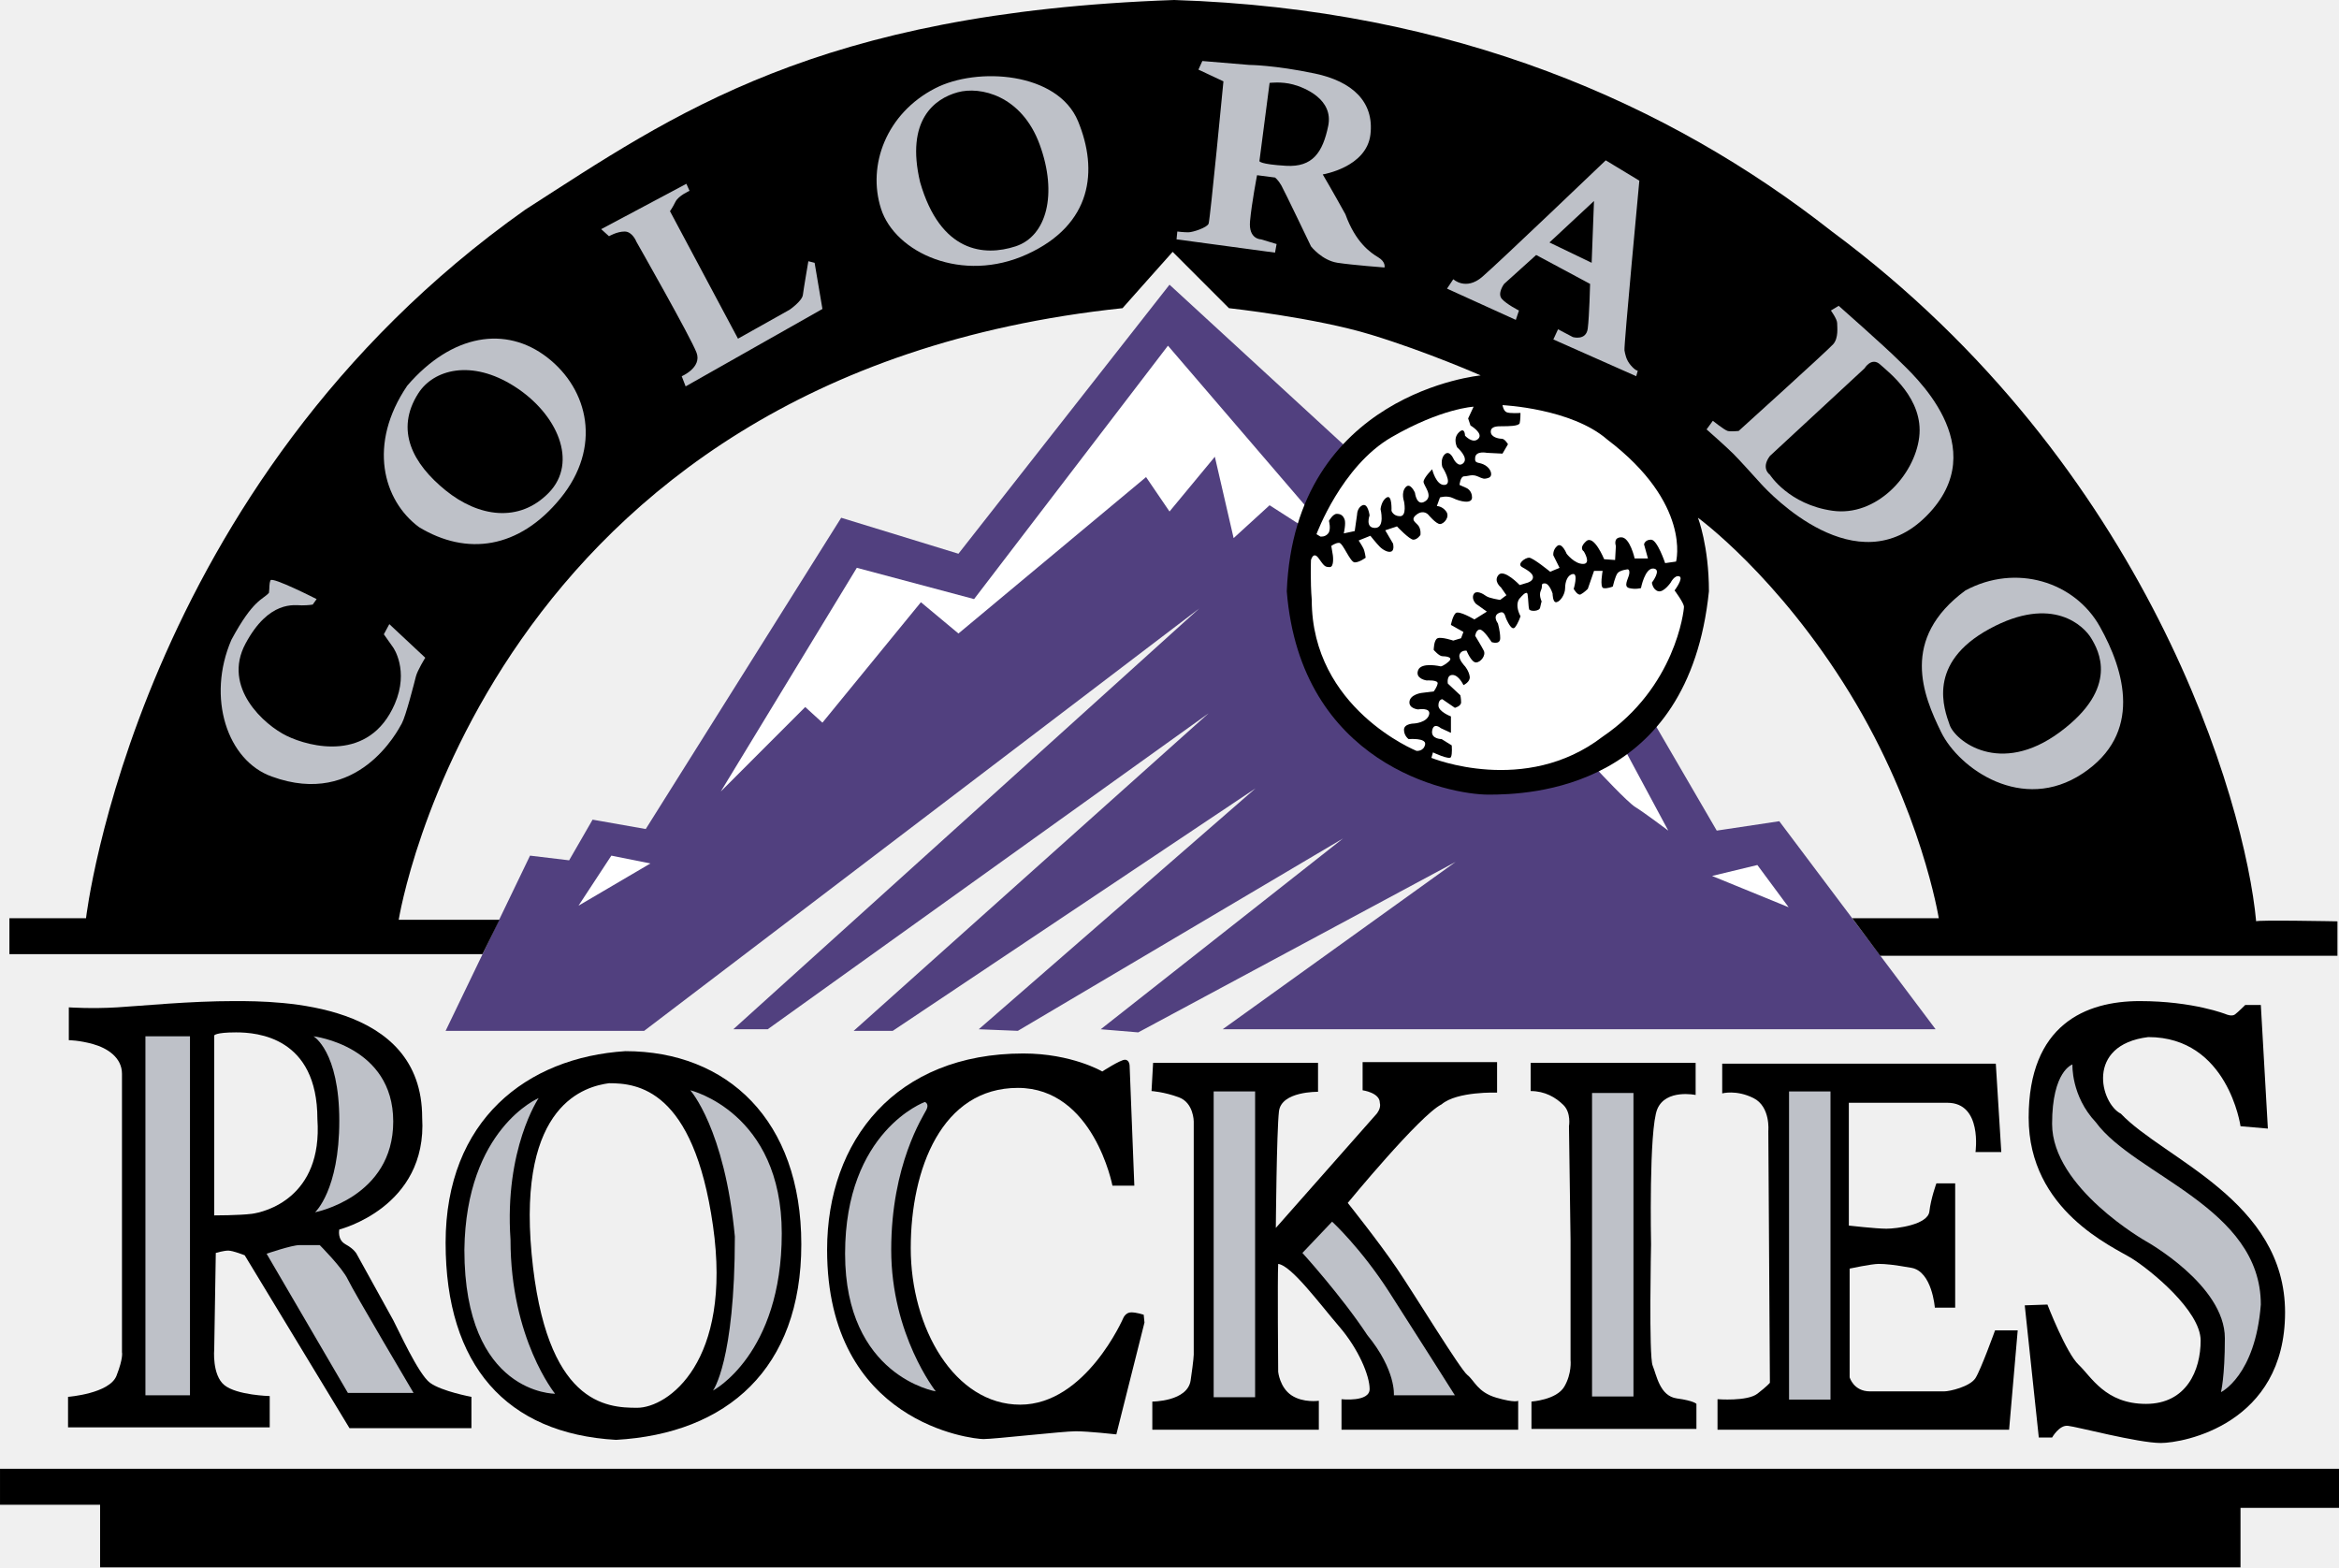
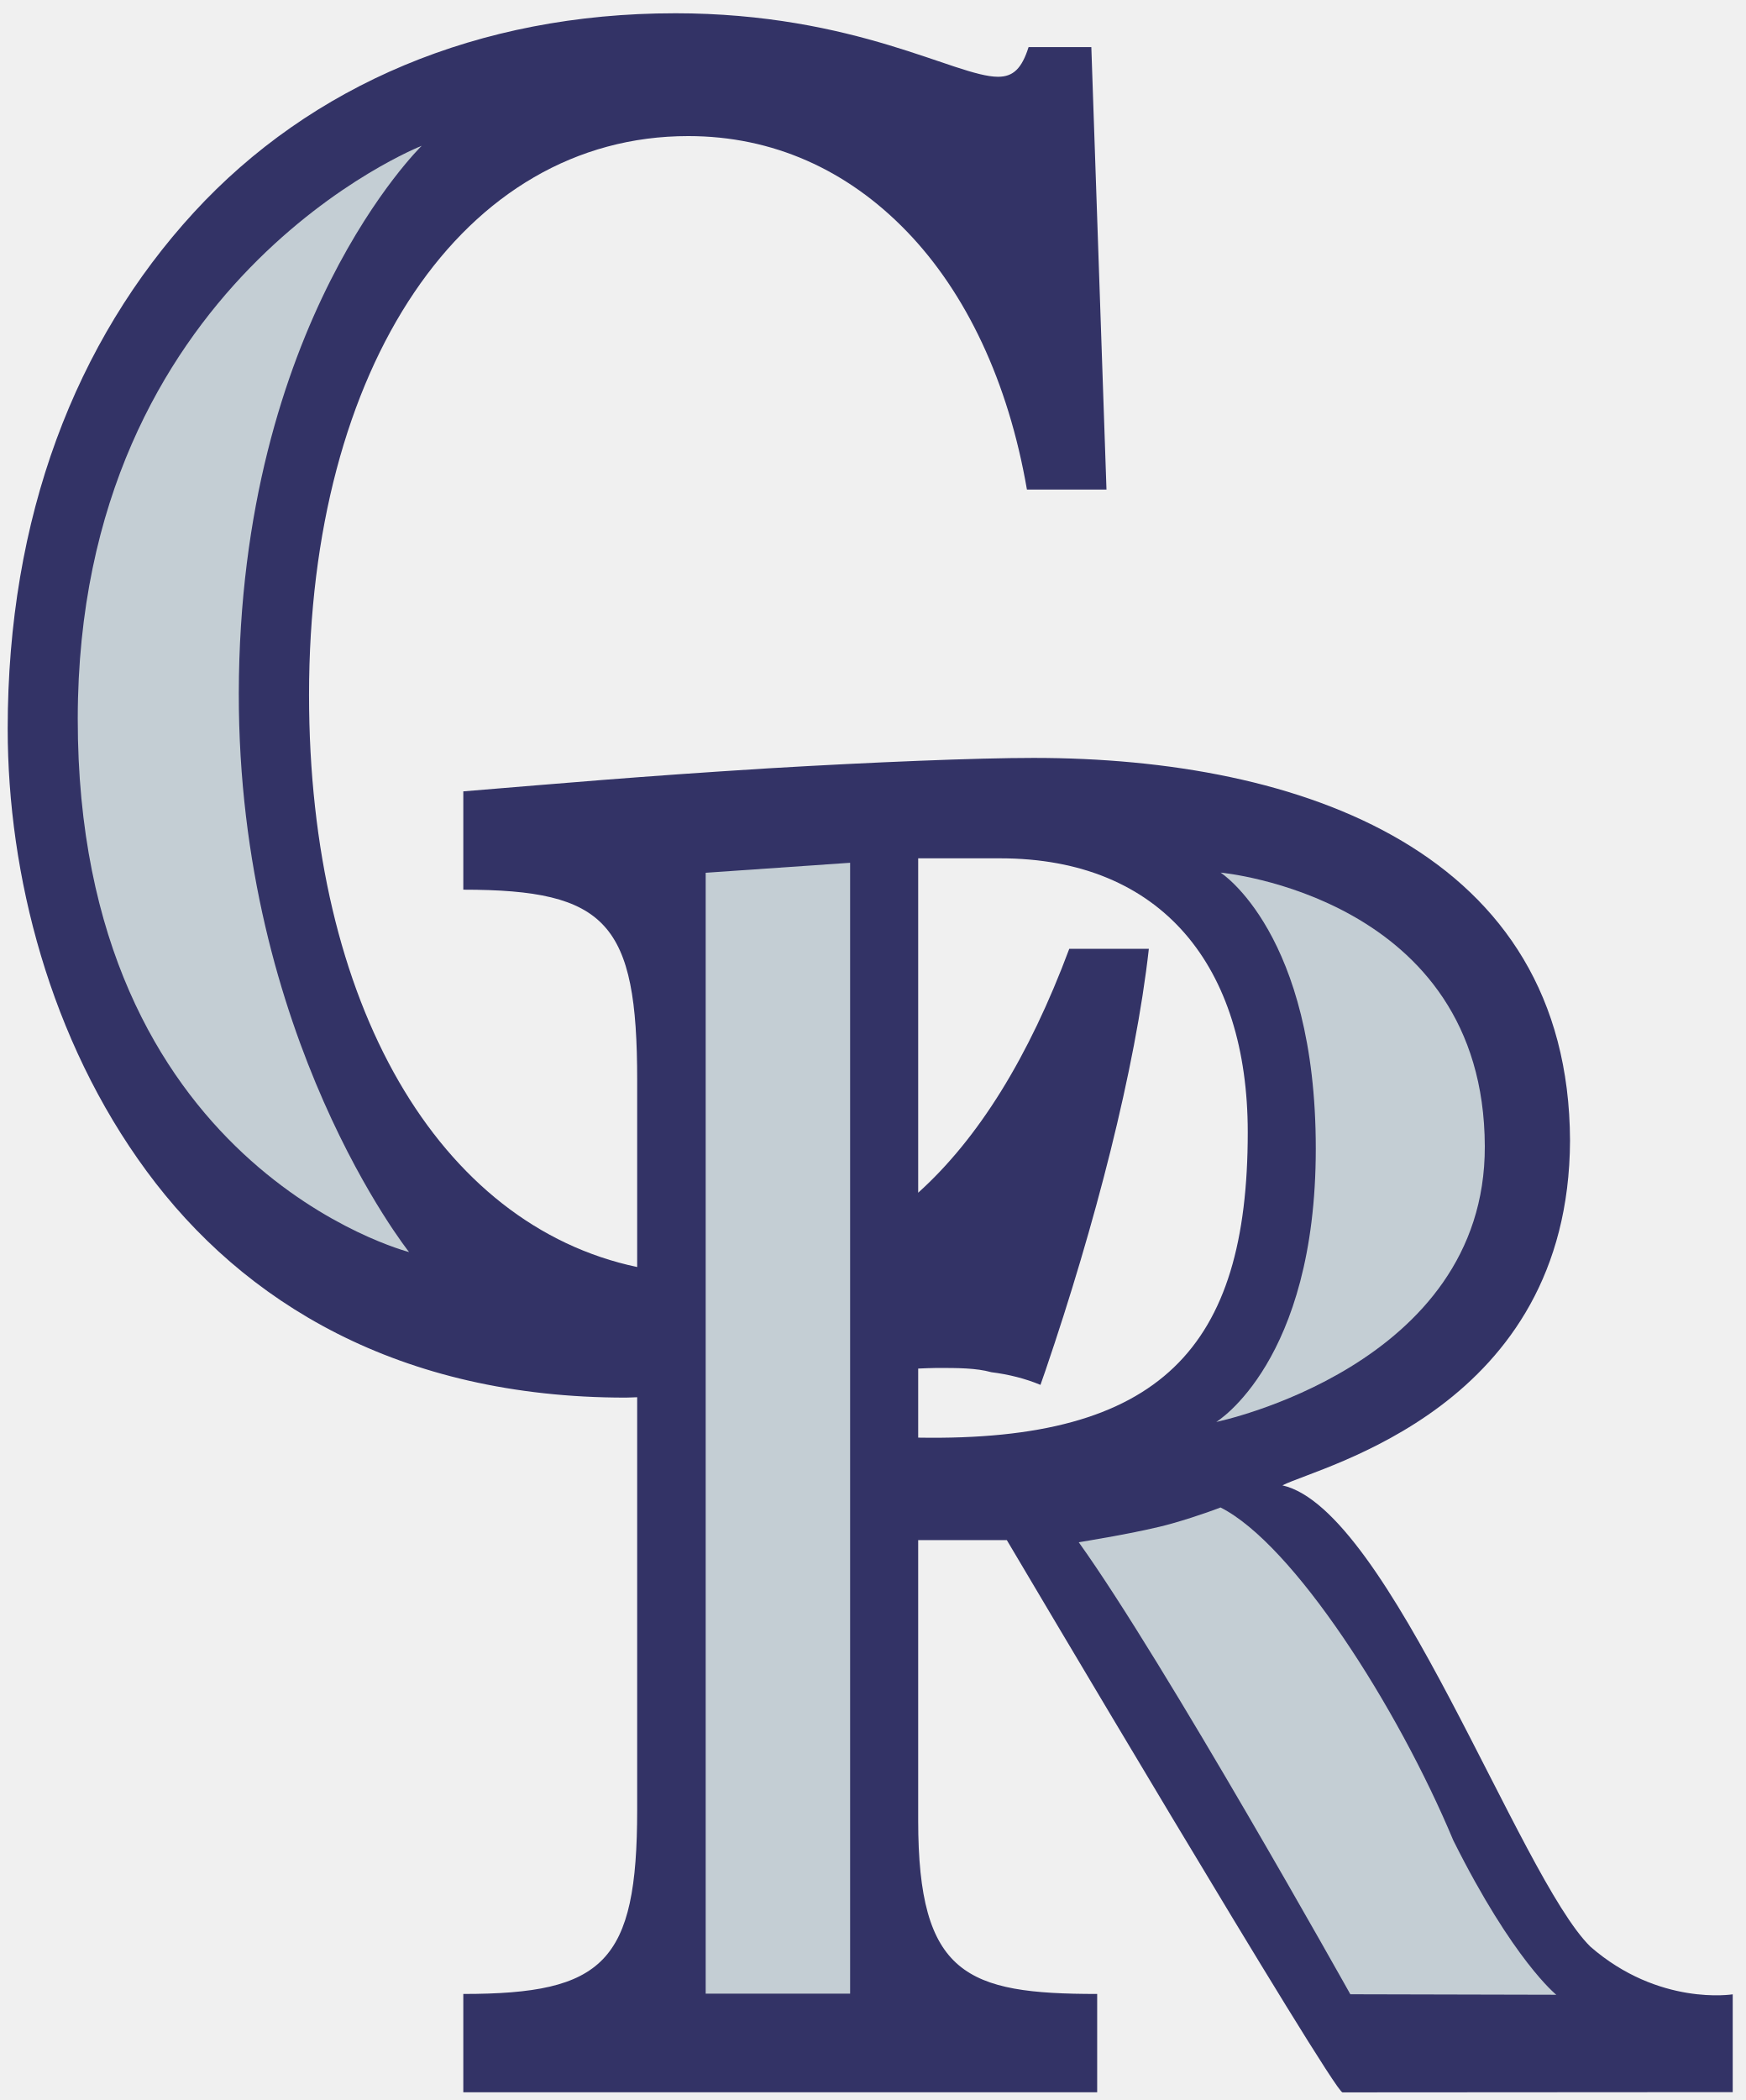
- <svg xmlns="http://www.w3.org/2000/svg" width="101.865mm" height="68.262mm" viewBox="0 0 101.865 68.262" version="1.1" id="svg8">
-   <defs id="defs2">
-     <clipPath id="clipPath26" clipPathUnits="userSpaceOnUse">
-       <path id="path24" d="M 0,800 H 1280 V 0 H 0 Z" />
-     </clipPath>
-   </defs>
-   <g id="layer1" transform="translate(1151.845,236.5284)">
-     <g id="g201" transform="matrix(0.5478269,0,0,0.5480995,-1153.397,-253.958)" style="clip-rule:evenodd;fill-rule:evenodd">
-       <path id="path143" d="m 44.97,99.789 -6.712,13.922 h 15.785 l 44.125,-33.56 -37.04,33.435 h 2.735 L 98.914,88.479 70.699,113.711 h 3.107 l 28.837,-19.267 -22.001,19.142 3.108,0.125 25.854,-15.289 -19.267,15.164 2.983,0.248 25.231,-13.547 -18.52,13.299 h 56.678 L 144.281,97.055 139.309,97.801 134.461,89.473 109.604,67.1 95.806,54.422 79.026,75.8 69.705,72.941 54.168,97.676 49.942,96.93 l -1.864,3.232 z" style="fill:#51407f" />
-       <path id="path145" d="m 60.134,94.693 10.813,-17.774 9.322,2.486 15.413,-20.136 11.111,12.939 -0.496,1.367 -2.535,-1.628 -2.86,2.611 -1.492,-6.464 -3.604,4.351 -1.864,-2.736 -14.916,12.43 -2.983,-2.486 -7.83,9.571 -1.367,-1.243 z m 75.321,3.108 -3.285,-6.114 -2.297,1.346 c 0,0 2.352,2.53 2.973,2.903 0.621,0.373 2.609,1.865 2.609,1.865 z" style="fill:#ffffff" />
-       <path id="path147" d="m 152.303,107.744 h 36.35 v -2.734 c 0,0 -6.463,-0.125 -6.463,0 C 181.309,95.466 173.626,68.832 148.448,50.18 135.565,40.062 118.444,32.507 96.179,31.8 67.716,32.794 56.405,40.873 44.597,48.455 13.648,70.332 9.671,104.762 9.671,104.762 h -6.09 v 2.857 h 37.608 l 1.354,-2.734 H 34.53 c 0,0 6.836,-43.254 57.547,-48.598 -0.125,0.124 3.978,-4.475 3.978,-4.475 l 4.475,4.475 c 0,0 6.836,0.745 11.311,2.113 4.475,1.367 8.701,3.231 8.701,3.231 0,0 -14.783,1.377 -15.414,17.153 1.102,13.724 12.803,16.158 16.035,16.158 3.23,0 15.908,-0.373 17.525,-16.158 0,-3.604 -0.871,-5.842 -0.871,-5.842 0,0 6.34,4.599 12.057,13.921 5.719,9.323 7.086,17.899 7.086,17.899 h -6.877 z m -27.785,10.752 v -2.238 h 13.113 v 2.549 c 0,0 -2.361,-0.498 -3.045,1.117 -0.684,1.617 -0.498,10.752 -0.498,10.752 0,0 -0.186,8.887 0.125,9.633 0.311,0.746 0.559,2.424 1.926,2.611 1.367,0.186 1.555,0.434 1.555,0.434 v 1.988 H 124.58 v -2.174 c 0,0 1.988,-0.125 2.609,-1.182 0.621,-1.057 0.498,-2.113 0.498,-2.113 v -9.508 l -0.125,-9.074 c 0,0 0.188,-1.057 -0.434,-1.678 -0.622,-0.621 -1.491,-1.117 -2.61,-1.117 z m -71.966,-3.17 c 8.08,0 13.983,5.469 13.983,15.35 0,9.881 -5.903,15.039 -14.729,15.537 -8.7,-0.498 -13.548,-5.904 -13.548,-15.66 0,-9.758 6.464,-14.731 14.294,-15.227 z m -7.458,16.096 c 1.119,11.994 5.966,12.242 8.39,12.242 2.424,0 7.582,-3.604 6.028,-14.479 -1.554,-10.877 -6.028,-11.312 -8.266,-11.312 -1.801,0.25 -7.27,1.555 -6.152,13.549 z" />
-       <path id="path149" d="m 24.275,142.732 v 2.486 H 8.242 v -2.424 c 0,0 3.293,-0.248 3.853,-1.678 0.559,-1.43 0.435,-1.865 0.435,-1.865 v -22.123 c 0,-1.307 -1.181,-2.051 -2.3,-2.363 -1.118,-0.311 -1.926,-0.311 -1.926,-0.311 v -2.609 c 0,0 1.802,0.125 3.853,0 2.051,-0.125 5.718,-0.498 9.322,-0.498 3.605,0 14.916,0.062 14.916,9.26 0.435,7.146 -6.588,8.889 -6.588,8.889 0,0 -0.186,0.807 0.498,1.18 0.683,0.373 0.87,0.746 0.87,0.746 0,0 2.548,4.598 2.92,5.283 0.373,0.684 1.989,4.287 2.921,4.971 0.933,0.684 3.294,1.119 3.294,1.119 v 2.486 h -9.695 l -8.328,-13.734 c 0,0 -0.932,-0.373 -1.305,-0.373 -0.373,0 -0.994,0.186 -0.994,0.186 l -0.125,7.645 c 0,0 -0.187,2.051 0.808,2.859 0.995,0.806 3.604,0.868 3.604,0.868 z m -1.429,-14.48 c 0.994,-0.125 5.655,-1.242 5.22,-7.52 0,-6.525 -4.785,-6.898 -6.463,-6.898 -1.678,0 -1.74,0.248 -1.74,0.248 v 14.295 c 0,0 1.989,0 2.983,-0.125 z" />
-       <path id="path151" d="m 54.541,100.41 -3.107,-0.621 -2.611,3.977 z m 84.395,0.994 3.603,-0.869 2.486,3.356 z M 122.279,63.993 c 0,0 5.471,0.249 8.328,2.734 6.713,5.096 5.469,9.695 5.469,9.695 l -0.869,0.124 c 0,0 -0.621,-1.864 -1.119,-1.864 -0.496,0 -0.559,0.373 -0.559,0.373 l 0.311,1.119 h -1.057 c 0,0 -0.373,-1.678 -1.057,-1.678 -0.684,0 -0.436,0.684 -0.436,0.684 l -0.061,1.118 -0.871,-0.062 c 0,0 -0.809,-1.989 -1.43,-1.429 -0.621,0.56 -0.186,0.808 -0.186,0.808 0,0 0.621,0.995 -0.062,0.995 -0.683,0 -1.305,-0.808 -1.305,-0.808 0,0 -0.373,-0.932 -0.746,-0.621 -0.373,0.311 -0.311,0.745 -0.311,0.745 l 0.496,0.995 -0.746,0.311 c 0,0 -1.365,-1.119 -1.678,-1.119 -0.311,0 -0.994,0.497 -0.559,0.746 0.435,0.249 0.871,0.497 0.871,0.808 0,0.311 -0.436,0.435 -0.436,0.435 l -0.623,0.186 c 0,0 -1.242,-1.305 -1.678,-0.808 -0.434,0.497 0.188,0.994 0.188,0.994 l 0.436,0.622 -0.498,0.373 c 0,0 -0.869,-0.125 -1.119,-0.311 -0.248,-0.187 -0.807,-0.498 -0.994,-0.125 -0.186,0.374 0.188,0.746 0.188,0.746 l 0.869,0.621 -0.994,0.622 c 0,0 -1.242,-0.746 -1.492,-0.497 -0.248,0.249 -0.373,0.933 -0.373,0.933 l 0.996,0.559 -0.188,0.497 -0.621,0.187 c 0,0 -0.932,-0.311 -1.242,-0.187 -0.31,0.124 -0.311,0.932 -0.311,0.932 0,0 0.434,0.497 0.682,0.497 0.25,0 0.934,0.062 0.498,0.435 -0.436,0.373 -0.621,0.373 -0.621,0.373 0,0 -1.555,-0.373 -1.803,0.311 -0.248,0.684 0.684,0.808 0.684,0.808 0,0 0.932,-0.062 0.871,0.249 -0.062,0.311 -0.311,0.621 -0.311,0.621 l -0.996,0.125 c 0,0 -0.869,0.124 -0.932,0.684 -0.062,0.559 0.684,0.622 0.684,0.622 0,0 1.057,-0.187 0.871,0.435 -0.188,0.622 -1.182,0.684 -1.182,0.684 0,0 -0.809,0 -0.809,0.497 0,0.497 0.373,0.745 0.373,0.745 0,0 1.43,-0.124 1.305,0.436 -0.123,0.56 -0.684,0.497 -0.684,0.497 0,0 -8.326,-3.356 -8.326,-11.994 -0.125,-1.492 -0.062,-3.17 -0.062,-3.17 0,0 0.186,-0.746 0.621,-0.124 0.436,0.621 0.498,0.684 0.871,0.684 0.371,0 0.248,-0.933 0.248,-0.933 l -0.125,-0.745 c 0,0 0.311,-0.249 0.621,-0.249 0.312,0 0.871,1.554 1.244,1.554 0.373,0 0.869,-0.373 0.869,-0.373 0,0 -0.062,-0.498 -0.186,-0.746 -0.125,-0.249 -0.373,-0.622 -0.373,-0.622 l 0.932,-0.373 c 0,0 0.498,0.622 0.746,0.87 0.248,0.249 0.684,0.498 0.932,0.373 0.248,-0.124 0.125,-0.621 0.125,-0.621 l -0.621,-1.057 0.932,-0.311 c 0,0 0.994,1.056 1.305,1.056 0.311,0 0.559,-0.373 0.559,-0.373 0,0 0.062,-0.373 -0.123,-0.684 -0.188,-0.311 -0.746,-0.498 -0.188,-0.932 0.561,-0.435 0.934,0 0.934,0 0,0 0.621,0.746 0.932,0.746 0.311,0 0.809,-0.56 0.498,-0.994 -0.312,-0.436 -0.746,-0.436 -0.746,-0.436 l 0.248,-0.684 c 0,0 0.559,-0.186 1.057,0.062 0.498,0.249 1.492,0.498 1.492,-0.062 0,-0.559 -0.436,-0.746 -0.436,-0.746 l -0.559,-0.249 c 0,0 0.061,-0.684 0.371,-0.684 0.312,0 0.623,-0.187 1.057,0 0.436,0.187 0.498,0.249 0.871,0.124 0.373,-0.124 0.248,-0.684 -0.248,-0.994 -0.498,-0.311 -0.871,-0.062 -0.809,-0.622 0.062,-0.56 0.932,-0.373 0.932,-0.373 l 1.242,0.062 0.436,-0.746 c 0,0 -0.248,-0.436 -0.496,-0.436 -0.25,0 -0.871,-0.124 -0.871,-0.559 0,-0.435 0.498,-0.435 0.932,-0.435 0.436,0 1.307,0 1.367,-0.249 0.062,-0.249 0.062,-0.808 0.062,-0.808 0,0 -0.869,0.062 -1.117,-0.062 -0.248,-0.122 -0.311,-0.557 -0.311,-0.557 z" style="fill:#ffffff" />
-       <path id="path153" d="m 14.394,114.145 h 3.542 v 28.525 h -3.542 z m 13.361,0 c 0,0 6.339,0.746 6.339,6.773 0,6.029 -6.215,7.209 -6.215,7.209 0,0 1.927,-1.738 1.927,-7.27 0,-5.532 -2.051,-6.712 -2.051,-6.712 z m -3.728,17.277 c 0,0 1.989,-0.684 2.61,-0.684 h 1.615 c 0,0 1.803,1.803 2.237,2.734 0.436,0.932 5.221,9.012 5.221,9.012 h -5.22 z m 21.627,-12.367 c 0,0 -2.734,4.039 -2.237,11.248 0,7.893 3.542,12.244 3.542,12.244 0,0 -7.209,0.061 -7.209,-11.436 0.124,-9.632 5.904,-12.056 5.904,-12.056 z m 12.056,-0.621 c 0,0 7.271,1.74 7.271,11.373 0,9.633 -5.469,12.49 -5.469,12.49 0,0 1.74,-2.299 1.74,-12.242 -0.807,-8.576 -3.542,-11.621 -3.542,-11.621 z" style="fill:#bec1c8" />
-       <path id="path155" d="m 2.834,148.512 h 185.943 v 3.107 h -7.83 v 4.725 H 10.79 v -4.973 H 2.834 Z m 65.751,-17.401 c 0,-8.701 5.469,-15.6 15.6,-15.6 3.853,0 6.276,1.43 6.276,1.43 0,0 1.429,-0.932 1.802,-0.932 0.373,0 0.373,0.496 0.373,0.496 l 0.373,9.51 h -1.74 c 0,0 -1.491,-7.77 -7.52,-7.77 -6.029,0 -8.514,6.402 -8.514,12.74 0,6.34 3.479,12.43 8.7,12.43 5.221,0 8.203,-6.898 8.203,-6.898 0,0 0.187,-0.436 0.622,-0.436 0.435,0 0.994,0.188 0.994,0.188 l 0.062,0.621 -2.237,8.887 c 0,0 -2.237,-0.248 -3.231,-0.248 -0.995,0 -6.463,0.621 -7.333,0.621 -0.87,0 -12.43,-1.242 -12.43,-15.039 z" />
-       <path id="path157" d="m 73.682,131.111 c 0,6.773 3.542,11.248 3.542,11.248 0,0 -7.209,-1.18 -7.209,-10.938 0,-9.758 6.339,-12.057 6.339,-12.057 0,0 0.373,0.125 0.125,0.621 -0.249,0.499 -2.797,4.353 -2.797,11.126 z m 55.714,-12.461 h 3.293 v 24.114 h -3.293 z" style="fill:#bec1c8" />
-       <path id="path159" d="m 94.376,118.496 0.125,-2.238 h 13.112 v 2.299 c 0,0 -2.92,-0.061 -3.107,1.555 -0.186,1.615 -0.248,9.26 -0.248,9.26 l 8.018,-9.074 c 0,0 0.373,-0.434 0.248,-0.869 0,-0.809 -1.367,-0.994 -1.367,-0.994 v -2.238 h 10.689 v 2.424 c 0,0 -3.17,-0.123 -4.412,0.932 -1.74,0.871 -7.459,7.832 -7.459,7.832 0,0 2.486,3.107 3.916,5.221 1.43,2.111 5.033,8.016 5.594,8.451 0.559,0.436 0.807,1.367 2.299,1.803 1.492,0.434 1.74,0.248 1.74,0.248 v 2.299 h -14.045 v -2.424 c 0,0 2.236,0.248 2.236,-0.807 0,-1.057 -0.869,-3.17 -2.424,-4.973 -1.553,-1.803 -3.791,-4.848 -4.846,-4.971 -0.062,1.117 0,8.576 0,8.576 0,0 0.123,1.242 1.055,1.863 0.934,0.621 2.176,0.436 2.176,0.436 v 2.299 H 94.439 v -2.236 c 0,0 2.795,0 3.045,-1.678 0.248,-1.678 0.248,-2.051 0.248,-2.051 V 120.92 c 0,0 0,-1.49 -1.181,-1.926 -1.18,-0.437 -2.175,-0.498 -2.175,-0.498 z m 45.368,0.186 v -2.361 h 21.75 l 0.436,7.021 h -2.051 c 0,0 0.561,-3.914 -2.236,-3.914 h -7.832 v 9.758 c 0,0 2.176,0.248 2.984,0.248 0.807,0 3.293,-0.311 3.418,-1.367 0.123,-1.057 0.559,-2.238 0.559,-2.238 h 1.492 v 9.881 h -1.617 c 0,0 -0.213,-2.881 -1.863,-3.168 -1.43,-0.25 -2.051,-0.311 -2.609,-0.311 -0.561,0 -2.301,0.373 -2.301,0.373 v 8.637 c 0,0 0.311,1.119 1.617,1.119 h 5.902 c 0.436,0 2.051,-0.373 2.486,-1.057 0.435,-0.684 1.555,-3.791 1.555,-3.791 h 1.801 l -0.684,7.893 h -23.18 v -2.424 c 0,0 2.361,0.188 3.168,-0.434 0.809,-0.623 0.996,-0.871 0.996,-0.871 l -0.125,-20.012 c 0,0 0.186,-1.926 -1.18,-2.609 -1.369,-0.684 -2.486,-0.373 -2.486,-0.373 z" />
-       <path id="path161" d="m 145.057,118.527 h 3.295 v 24.485 h -3.295 z" style="fill:#bec1c8" />
-       <path id="path163" d="m 172.93,111.348 c 4.289,0 6.898,1.057 6.898,1.057 0,0 0.436,0.188 0.684,0 0.248,-0.186 0.809,-0.746 0.809,-0.746 h 1.242 l 0.559,9.82 -2.174,-0.188 c 0,0 -0.994,-7.084 -7.334,-7.084 -5.033,0.621 -3.791,5.283 -2.176,6.09 3.418,3.605 13.051,6.898 13.051,15.785 0,8.889 -8.078,10.379 -9.881,10.379 -1.803,0 -6.711,-1.305 -7.395,-1.367 -0.684,-0.062 -1.244,0.934 -1.244,0.934 h -1.057 l -1.117,-10.504 1.803,-0.062 c 0,0 1.49,3.854 2.484,4.785 0.994,0.934 2.113,3.107 5.346,3.107 3.23,0 4.35,-2.672 4.35,-5.033 0,-2.361 -3.977,-5.594 -5.469,-6.525 -1.492,-0.931 -8.203,-3.791 -8.203,-11.188 -0.001,-7.395 4.537,-9.26 8.824,-9.26 z" />
-       <path id="path165" d="m 167.586,116.383 c 0,0 -0.125,2.486 1.863,4.598 3.107,4.227 13.113,6.773 13.113,14.48 -0.436,5.656 -3.17,6.961 -3.17,6.961 0,0 0.311,-1.182 0.311,-4.289 0,-4.225 -6.275,-7.705 -6.275,-7.705 0,0 -7.459,-4.227 -7.459,-9.322 0,-4.227 1.617,-4.723 1.617,-4.723 z" style="fill:#bec1c8" />
-       <path id="path167" d="m 116.625,92.021 0.125,-0.435 c 0,0 1.305,0.622 1.428,0.373 0.125,-0.249 0.062,-0.932 0.062,-0.932 l -0.807,-0.498 c 0,0 -0.871,0 -0.746,-0.683 0.125,-0.684 0.684,-0.187 0.684,-0.187 l 0.807,0.373 v -1.305 c 0,0 -0.994,-0.373 -0.994,-0.87 0,-0.497 0.311,-0.497 0.311,-0.497 l 0.996,0.683 c 0,0 0.496,-0.124 0.496,-0.435 0,-0.311 -0.062,-0.56 -0.062,-0.56 l -0.994,-0.932 c 0,0 -0.123,-0.684 0.373,-0.684 0.498,0 0.871,0.808 0.871,0.808 0,0 0.559,-0.249 0.496,-0.684 -0.062,-0.435 -0.373,-0.808 -0.373,-0.808 0,0 -0.559,-0.56 -0.434,-0.932 0.123,-0.373 0.559,-0.311 0.559,-0.311 0,0 0.373,0.933 0.746,0.933 0.373,0 0.807,-0.56 0.621,-0.933 -0.188,-0.372 -0.684,-1.181 -0.684,-1.181 0,0 0.062,-0.497 0.373,-0.497 0.311,0 0.932,0.994 0.932,0.994 0,0 0.684,0.249 0.684,-0.311 0,-0.56 -0.186,-1.181 -0.186,-1.181 0,0 -0.436,-0.559 0.061,-0.808 0.498,-0.249 0.498,0.249 0.623,0.497 0.123,0.249 0.434,0.932 0.684,0.622 0.248,-0.311 0.434,-0.87 0.434,-0.87 0,0 -0.248,-0.435 -0.248,-0.87 0,-0.435 0.248,-0.622 0.248,-0.622 0,0 0.498,-0.621 0.561,-0.249 0.062,0.374 0.062,0.995 0.123,1.181 0.062,0.186 0.809,0.186 0.871,-0.125 0.062,-0.311 0.123,-0.497 0.123,-0.497 0,0 -0.248,-0.497 -0.061,-0.87 0.186,-0.373 -0.062,-0.56 0.311,-0.56 0.373,0 0.621,0.808 0.621,0.808 0,0 0,0.746 0.311,0.684 0.311,-0.062 0.684,-0.622 0.684,-1.119 0,-0.497 0.186,-1.056 0.621,-1.118 0.436,-0.062 0.062,1.181 0.062,1.181 0,0 0.311,0.56 0.559,0.435 0.25,-0.124 0.561,-0.435 0.561,-0.435 l 0.496,-1.43 h 0.684 c 0,0 -0.248,1.305 0.062,1.367 0.311,0.062 0.746,-0.124 0.746,-0.124 0,0 0.188,-0.808 0.373,-1.057 0.185,-0.249 0.809,-0.311 0.809,-0.311 0,0 0.186,0 0.123,0.373 -0.062,0.373 -0.496,0.994 0,1.118 0.498,0.125 0.934,0 0.934,0 0,0 0.311,-1.616 0.994,-1.554 0.684,0.062 -0.125,1.119 -0.125,1.119 0,0 0.062,0.559 0.498,0.684 0.434,0.124 0.994,-0.684 0.994,-0.684 0,0 0.311,-0.622 0.684,-0.498 0.373,0.125 -0.373,1.119 -0.373,1.119 0,0 0.746,0.994 0.746,1.305 0,0.311 -0.686,6.401 -6.465,10.316 -6.156,4.729 -13.613,1.684 -13.613,1.684 z m -8.203,-17.836 c -0.248,0.311 -0.621,0.249 -0.621,0.249 l -0.311,-0.187 c 0,0 1.988,-5.406 5.965,-7.706 3.979,-2.299 6.525,-2.424 6.525,-2.424 l -0.434,0.932 0.186,0.56 c 0,0 1.057,0.622 0.621,1.056 -0.436,0.436 -1.057,-0.248 -1.057,-0.248 0,0 0,-0.746 -0.496,-0.249 -0.498,0.497 -0.125,1.181 -0.125,1.181 0,0 0.932,0.808 0.498,1.243 -0.436,0.435 -0.809,-0.373 -0.809,-0.373 0,0 -0.311,-0.684 -0.684,-0.311 -0.373,0.373 -0.188,0.994 -0.188,0.994 0,0 0.871,1.367 0.188,1.43 -0.683,0.063 -0.994,-1.243 -0.994,-1.243 0,0 -0.684,0.684 -0.684,0.994 0,0.312 0.809,1.119 0.123,1.554 -0.684,0.436 -0.807,-0.683 -0.807,-0.683 0,0 -0.373,-0.871 -0.746,-0.435 -0.373,0.435 -0.125,1.118 -0.125,1.118 0,0 0.25,1.181 -0.311,1.181 -0.559,0 -0.684,-0.435 -0.684,-0.435 0,0 0.062,-1.305 -0.373,-1.057 -0.434,0.249 -0.496,0.933 -0.496,0.933 0,0 0.373,1.491 -0.436,1.491 -0.809,0 -0.436,-0.994 -0.436,-0.994 0,0 -0.123,-0.994 -0.559,-0.808 -0.436,0.187 -0.436,0.746 -0.436,0.746 l -0.186,1.305 -0.871,0.186 c 0,0 0.188,-0.808 0.062,-1.119 -0.123,-0.311 -0.311,-0.435 -0.621,-0.435 -0.31,0 -0.621,0.56 -0.621,0.56 0,0 0.191,0.683 -0.057,0.994 z" style="fill:#ffffff" />
-       <path id="path169" d="m 120.479,63.931 c 0,0 1.119,0.559 0.807,0.932 -0.311,0.373 -0.684,-0.062 -0.684,-0.062 l -0.373,-0.497 z" />
-       <path id="path171" d="m 169.76,81.58 c 1.99,3.542 3.418,8.514 -1.367,11.684 -4.785,3.17 -9.818,-0.373 -11.248,-3.294 -1.43,-2.921 -3.293,-7.396 1.926,-11.249 4.04,-2.175 8.7,-0.683 10.689,2.859 z" style="fill:#bec1c8" />
-       <path id="path173" d="m 169.076,82.512 c 0.561,0.932 2.301,3.916 -2.484,7.458 -4.787,3.542 -8.328,0.684 -8.764,-0.559 -0.436,-1.243 -1.865,-4.91 3.17,-7.644 5.033,-2.735 7.52,-0.187 8.078,0.745 z" />
-       <path id="path175" d="m 149.004,56.1 c 0,0 3.666,3.232 4.723,4.289 1.057,1.057 7.768,6.898 2.236,12.429 -5.529,5.531 -12.428,-1.803 -13.111,-2.548 -0.683,-0.745 -1.678,-1.864 -2.238,-2.423 -0.559,-0.559 -2.113,-1.927 -2.113,-1.927 l 0.498,-0.683 c 0,0 0.932,0.745 1.182,0.808 0.248,0.062 0.869,0 0.869,0 0,0 7.084,-6.401 7.52,-6.898 0.436,-0.497 0.311,-1.367 0.311,-1.678 0,-0.311 -0.496,-0.994 -0.496,-0.994 z" style="fill:#bec1c8" />
-       <path id="path177" d="m 143.535,68.032 7.52,-6.96 c 0,0 0.559,-0.933 1.242,-0.311 0.683,0.622 3.48,2.734 3.107,5.78 -0.373,3.045 -3.418,6.339 -6.898,5.842 -3.48,-0.497 -4.971,-2.859 -4.971,-2.859 0,0 -0.746,-0.498 0,-1.492 z" />
-       <path id="path179" d="m 130.484,44.541 2.672,1.616 c 0,0 -1.242,13.175 -1.182,13.486 0.062,0.311 0.125,0.746 0.498,1.181 0.373,0.435 0.559,0.435 0.559,0.435 l -0.123,0.435 -6.588,-2.921 0.373,-0.808 1.18,0.621 c 0,0 1.057,0.311 1.182,-0.684 0.125,-0.994 0.186,-3.542 0.186,-3.542 l -4.287,-2.299 -2.549,2.299 c 0,0 -0.559,0.746 -0.186,1.181 0.373,0.435 1.367,0.933 1.367,0.933 l -0.25,0.745 -5.469,-2.485 0.498,-0.746 c 0,0 0.994,0.933 2.299,-0.187 1.305,-1.119 9.82,-9.26 9.82,-9.26 z" style="fill:#bec1c8" />
-       <path id="path181" d="m 129.551,47.772 -0.186,4.91 -3.355,-1.616 z" />
-       <path id="path183" d="m 102.766,45.722 1.43,0.186 c 0,0 0.25,0.187 0.498,0.622 0.248,0.435 2.361,4.847 2.361,4.847 0,0 0.869,1.119 2.113,1.305 1.242,0.187 3.729,0.373 3.729,0.373 0,0 0.125,-0.435 -0.498,-0.808 -0.621,-0.373 -1.801,-1.181 -2.609,-3.418 -0.994,-1.802 -1.803,-3.169 -1.803,-3.169 0,0 3.48,-0.559 3.791,-3.169 0.311,-2.61 -1.449,-4.223 -4.412,-4.848 -3.221,-0.676 -5.221,-0.684 -5.221,-0.684 l -3.729,-0.311 -0.311,0.684 1.988,0.932 c 0,0 -1.057,11 -1.18,11.311 -0.125,0.311 -1.244,0.684 -1.617,0.684 -0.373,0 -0.87,-0.062 -0.87,-0.062 l -0.062,0.621 7.83,1.057 0.125,-0.684 -1.244,-0.373 c 0,0 -0.994,0 -0.869,-1.429 0.126,-1.431 0.56,-3.667 0.56,-3.667 z" style="fill:#bec1c8" />
-       <path id="path185" d="m 102.953,44.603 0.809,-6.215 c 0,0 0.932,-0.125 1.863,0.124 0.931,0.249 3.232,1.181 2.797,3.294 -0.436,2.113 -1.244,3.294 -3.355,3.169 -2.114,-0.124 -2.114,-0.372 -2.114,-0.372 z" />
-       <path id="path187" d="m 77.162,38.823 c 3.353,-1.732 9.757,-1.305 11.373,2.61 1.616,3.916 1.119,8.203 -4.039,10.565 -5.158,2.362 -10.503,-0.124 -11.622,-3.604 -1.119,-3.48 0.435,-7.582 4.288,-9.571 z" style="fill:#bec1c8" />
-       <path id="path189" d="m 78.964,39.134 c 1.802,-0.497 5.096,0.249 6.525,4.164 1.429,3.916 0.56,7.271 -1.927,8.079 -2.486,0.808 -5.966,0.498 -7.582,-5.096 -1.179,-4.972 1.182,-6.65 2.984,-7.147 z" />
-       <path id="path191" d="m 50.625,50.009 6.774,-3.604 0.249,0.56 c 0,0 -0.87,0.373 -1.119,0.87 -0.249,0.497 -0.435,0.746 -0.435,0.746 l 5.407,10.13 4.102,-2.299 c 0,0 0.995,-0.684 1.057,-1.181 0.062,-0.497 0.435,-2.673 0.435,-2.673 l 0.497,0.125 0.622,3.667 -10.875,6.153 -0.311,-0.808 c 0,0 1.615,-0.684 1.181,-1.864 -0.435,-1.181 -4.785,-8.825 -4.785,-8.825 0,0 -0.311,-0.808 -0.933,-0.808 -0.621,0 -1.243,0.373 -1.243,0.373 z m -15.412,12.43 c 3.542,-4.102 7.831,-4.786 11.124,-2.237 3.294,2.548 4.351,7.146 1.056,11.186 -3.293,4.04 -7.457,4.599 -11.249,2.299 C 33.287,71.574 32.043,67.1 35.213,62.439 Z" style="fill:#bec1c8" />
-       <path id="path193" d="m 36.083,63.06 c 1.216,-1.903 4.226,-2.734 7.644,-0.559 3.418,2.175 5.096,6.028 2.734,8.452 -2.361,2.423 -5.593,1.926 -8.203,-0.187 -2.61,-2.113 -4.039,-4.785 -2.175,-7.706 z" />
-       <path id="path195" d="m 24.461,93.512 c -3.562,-1.25 -5.22,-6.277 -3.231,-10.876 1.74,-3.231 2.486,-3.169 2.983,-3.729 0.062,-0.435 0,-0.684 0.124,-0.994 0.124,-0.311 3.667,1.492 3.667,1.492 l -0.311,0.435 c 0,0 -0.311,0.062 -0.87,0.062 -0.56,0 -2.61,-0.435 -4.475,3.045 -1.864,3.48 1.492,6.463 3.294,7.333 1.802,0.87 6.549,2.132 8.576,-2.548 1.154,-2.673 -0.125,-4.475 -0.125,-4.475 l -0.745,-1.056 0.435,-0.808 2.858,2.672 c 0,0 -0.621,0.994 -0.746,1.491 -0.124,0.498 -0.808,3.17 -1.119,3.729 -0.309,0.561 -3.478,6.713 -10.315,4.227 z" style="fill:#bec1c8" />
-       <path id="path199" d="m 99.316,118.527 h 3.295 v 24.299 h -3.295 z m 7.055,12.832 2.361,-2.486 c 0,0 2.299,2.113 4.537,5.594 2.236,3.48 5.221,8.203 5.221,8.203 h -4.848 c 0,0 0.186,-1.988 -2.113,-4.785 -2.05,-3.108 -5.158,-6.526 -5.158,-6.526 z" style="fill:#bec1c8" />
+ <svg xmlns="http://www.w3.org/2000/svg" height="200.82" width="167" version="1.1" viewBox="0 0 167 200.822">
+   <g transform="translate(121.79 -430.95)">
+     <g>
+       <path d="m-57.247 432.22c-18.784 0-34.819 6.883-45.988 19.029-11.338 12.347-17.82 29.15-17.82 49.391 0 13.968 4.047 29.751 13.285 42.303 9.226 12.549 24.13 21.66 45.822 21.66 0.374 0 0.732-0.03 1.103-0.037v39.465c0 14.6-3.199 17.6-16.631 17.6v9.404h60.629v-9.404c-12.48 0-17.121-1.798-17.121-16.598v-26.801h8.48s31.254 52.813 32.105 52.811c2.212-0.007 37.326-0.023 37.326-0.023v-9.354s-7.056 1.159-13.617-4.561c-6.797-6.685-19.204-41.799-29.455-44.111 3.757-1.888 27.405-7.396 27.51-32.965-0.105-27.643-25.704-36.6-51.309-36.6-5.44 0-15.359 0.402-25.441 1-12.797 0.801-19.359 1.401-29.107 2.199v9.402c13.749 0 16.631 3.199 16.631 18.199v17.887c-18.946-4-31.387-25.084-31.387-54.717 0-31.374 14.741-53.436 36.273-53.436 8.101 0 15.221 3.238 20.891 9.107 5.674 5.867 9.719 14.37 11.502 24.695h7.609l-1.449-42.309h-6.002c-0.644 2.026-1.452 2.836-2.918 2.836-4.043 0-13.592-6.074-30.922-6.074zm23.279 80.811h7.838c15.518 0 23.686 10.399 23.686 26.195 0 20.605-8.315 29.606-31.523 29.205v-6.606c0.608-0.021 1.223-0.059 1.816-0.059 1.952 0 3.727 0.001 5.184 0.408 1.619 0.2 3.243 0.603 4.695 1.211l0.494-1.414c4.689-13.763 8.581-28.744 9.873-40.287h-7.611c-3.869 10.373-8.698 18.141-14.451 23.326v-31.98z" fill="#336" />
+       <path d="m-81.45 444.89s-32.873 12.884-32.904 54.773c-0.041 42.915 31.691 51.021 31.691 51.021s-16.337-20.513-16.287-53.441c0.06-35.453 17.5-52.354 17.5-52.354zm40.973 68.566-13.816 0.957v107.19h13.816v-108.15zm35.436 0.941s9.115 5.822 9.104 26.408c0 20.39-9.521 26.125-9.521 26.125s25.757-5.306 25.688-26.361c-0.069-23.9-25.27-26.172-25.27-26.172zm-0.019 60.715s-1.945 0.769-4.617 1.527c-2.93 0.844-8.934 1.795-8.934 1.795 8.18 11.4 25.979 43.227 25.979 43.227l19.699 0.047s-4.111-3.27-9.852-14.766c-5.328-12.75-15.3-28.33-22.275-31.84z" fill="#c4ced4" />
    </g>
  </g>
</svg>
